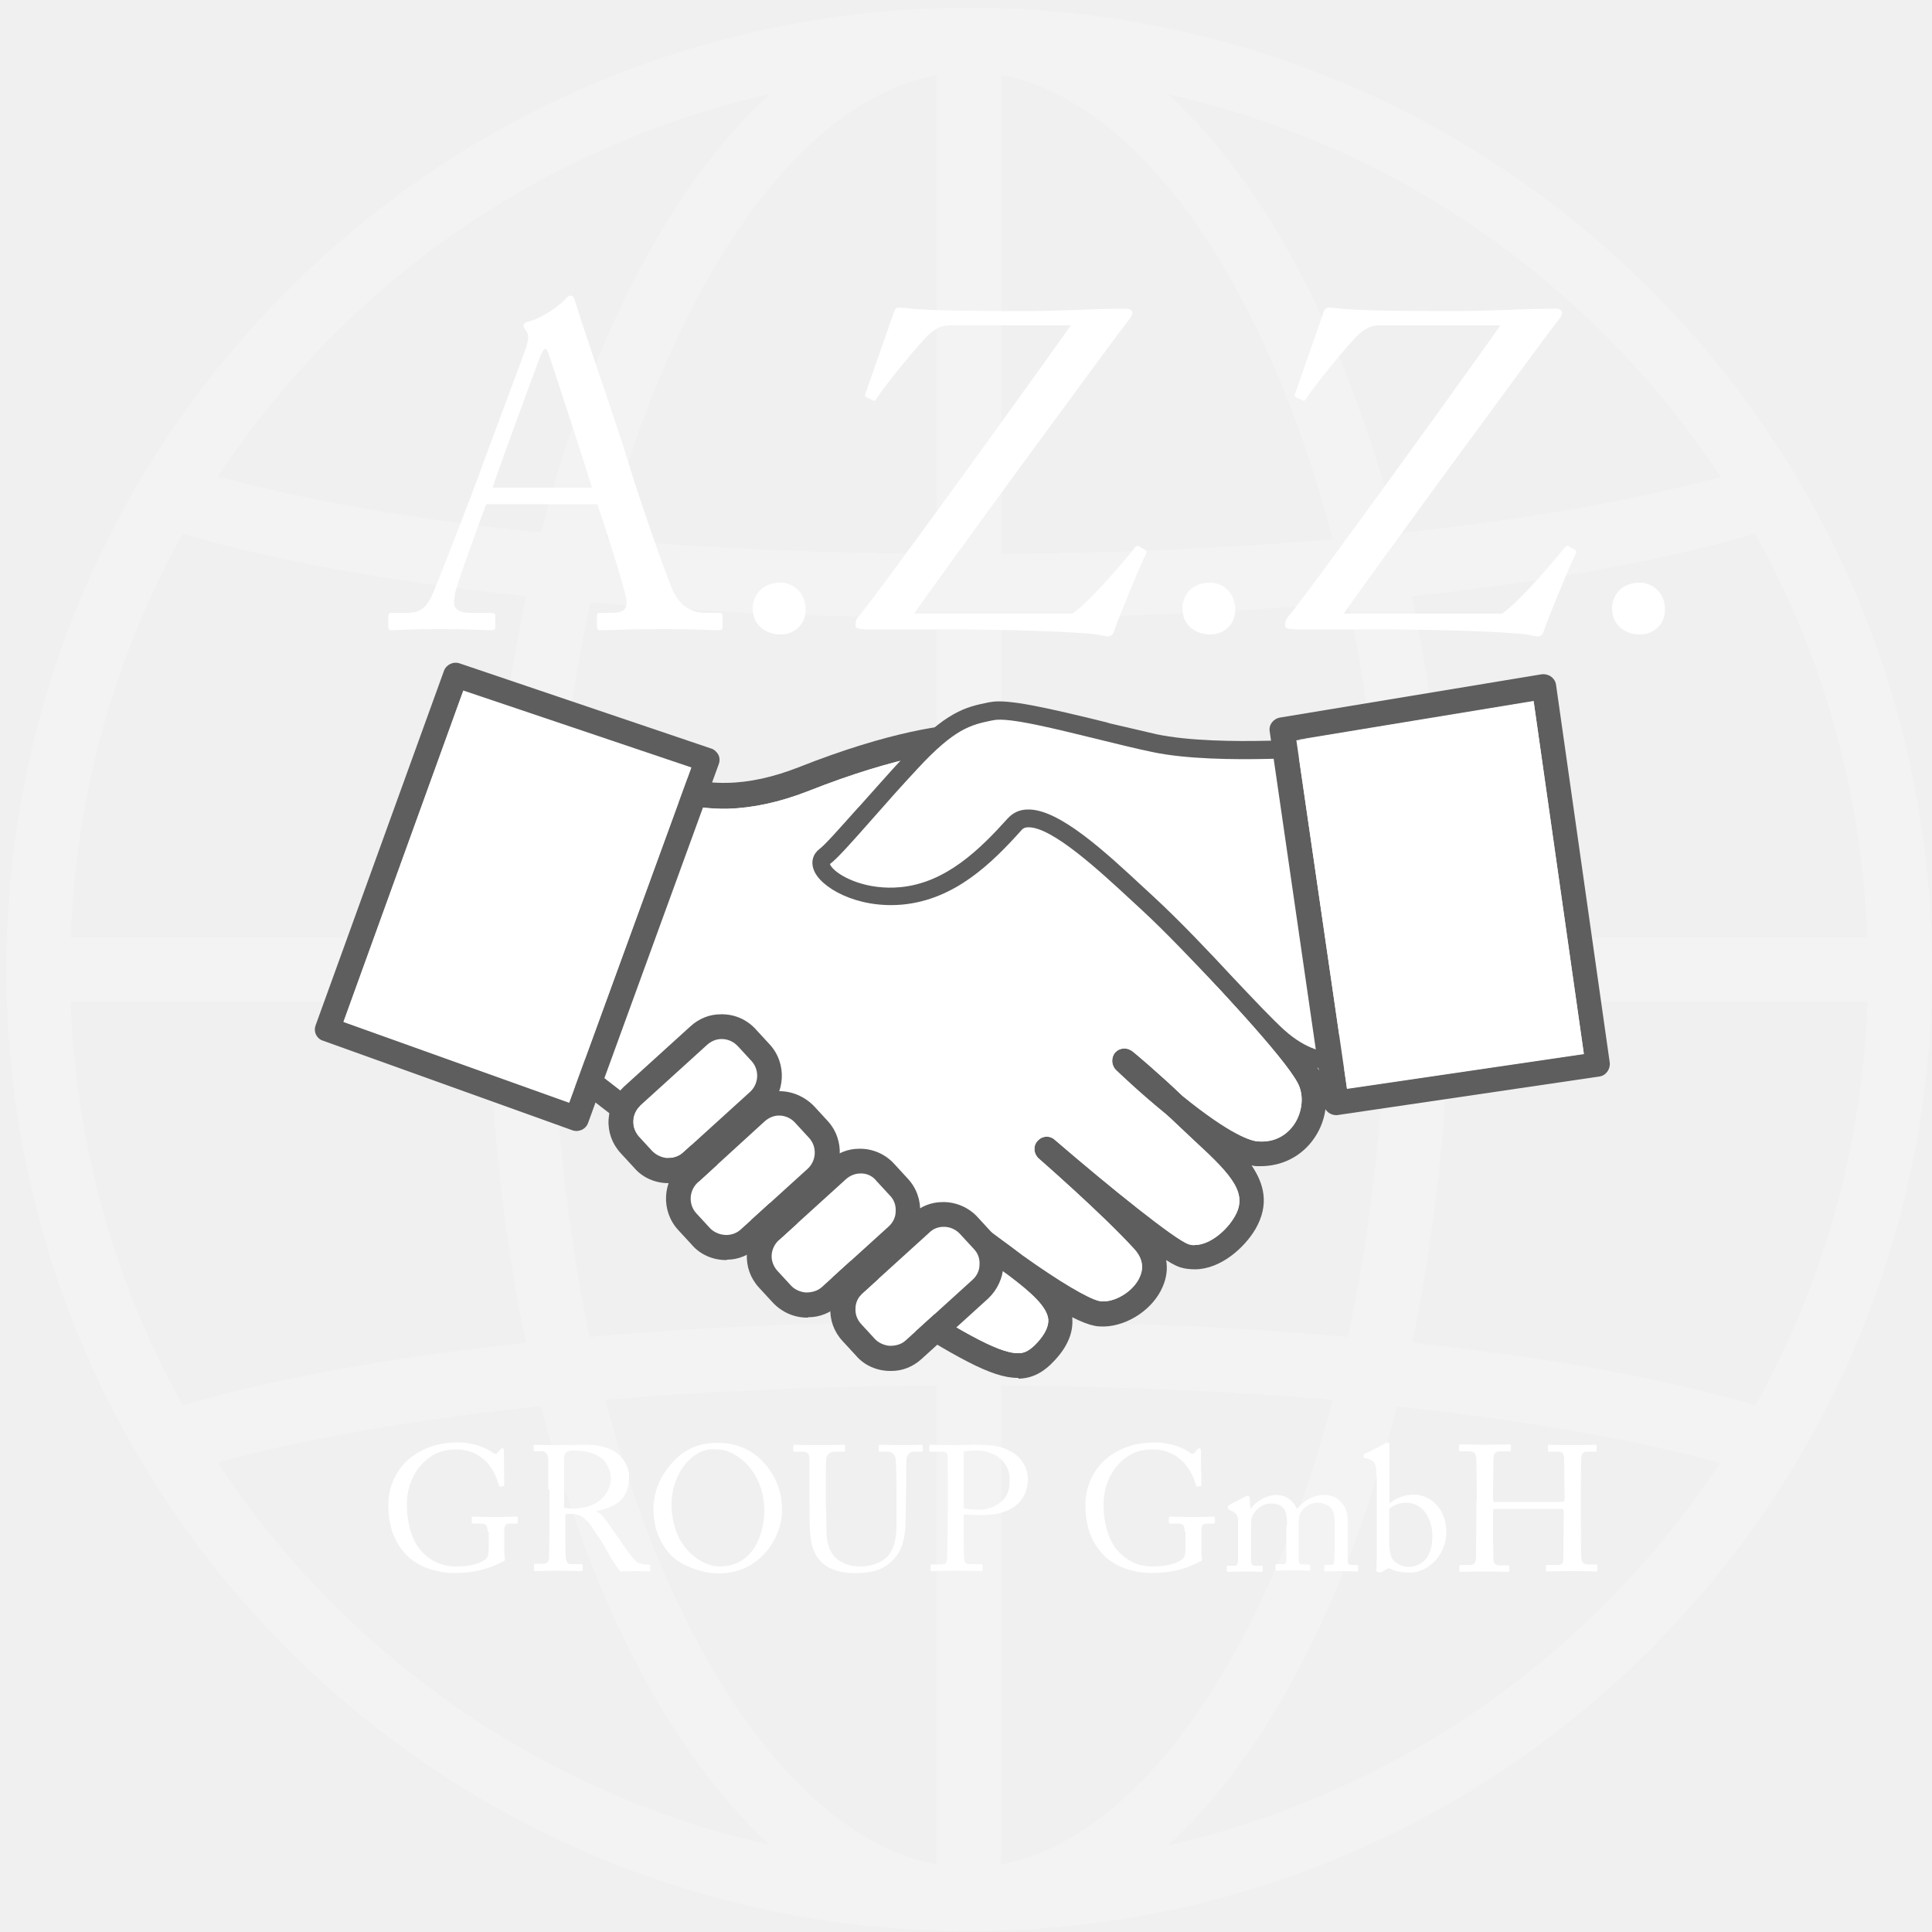
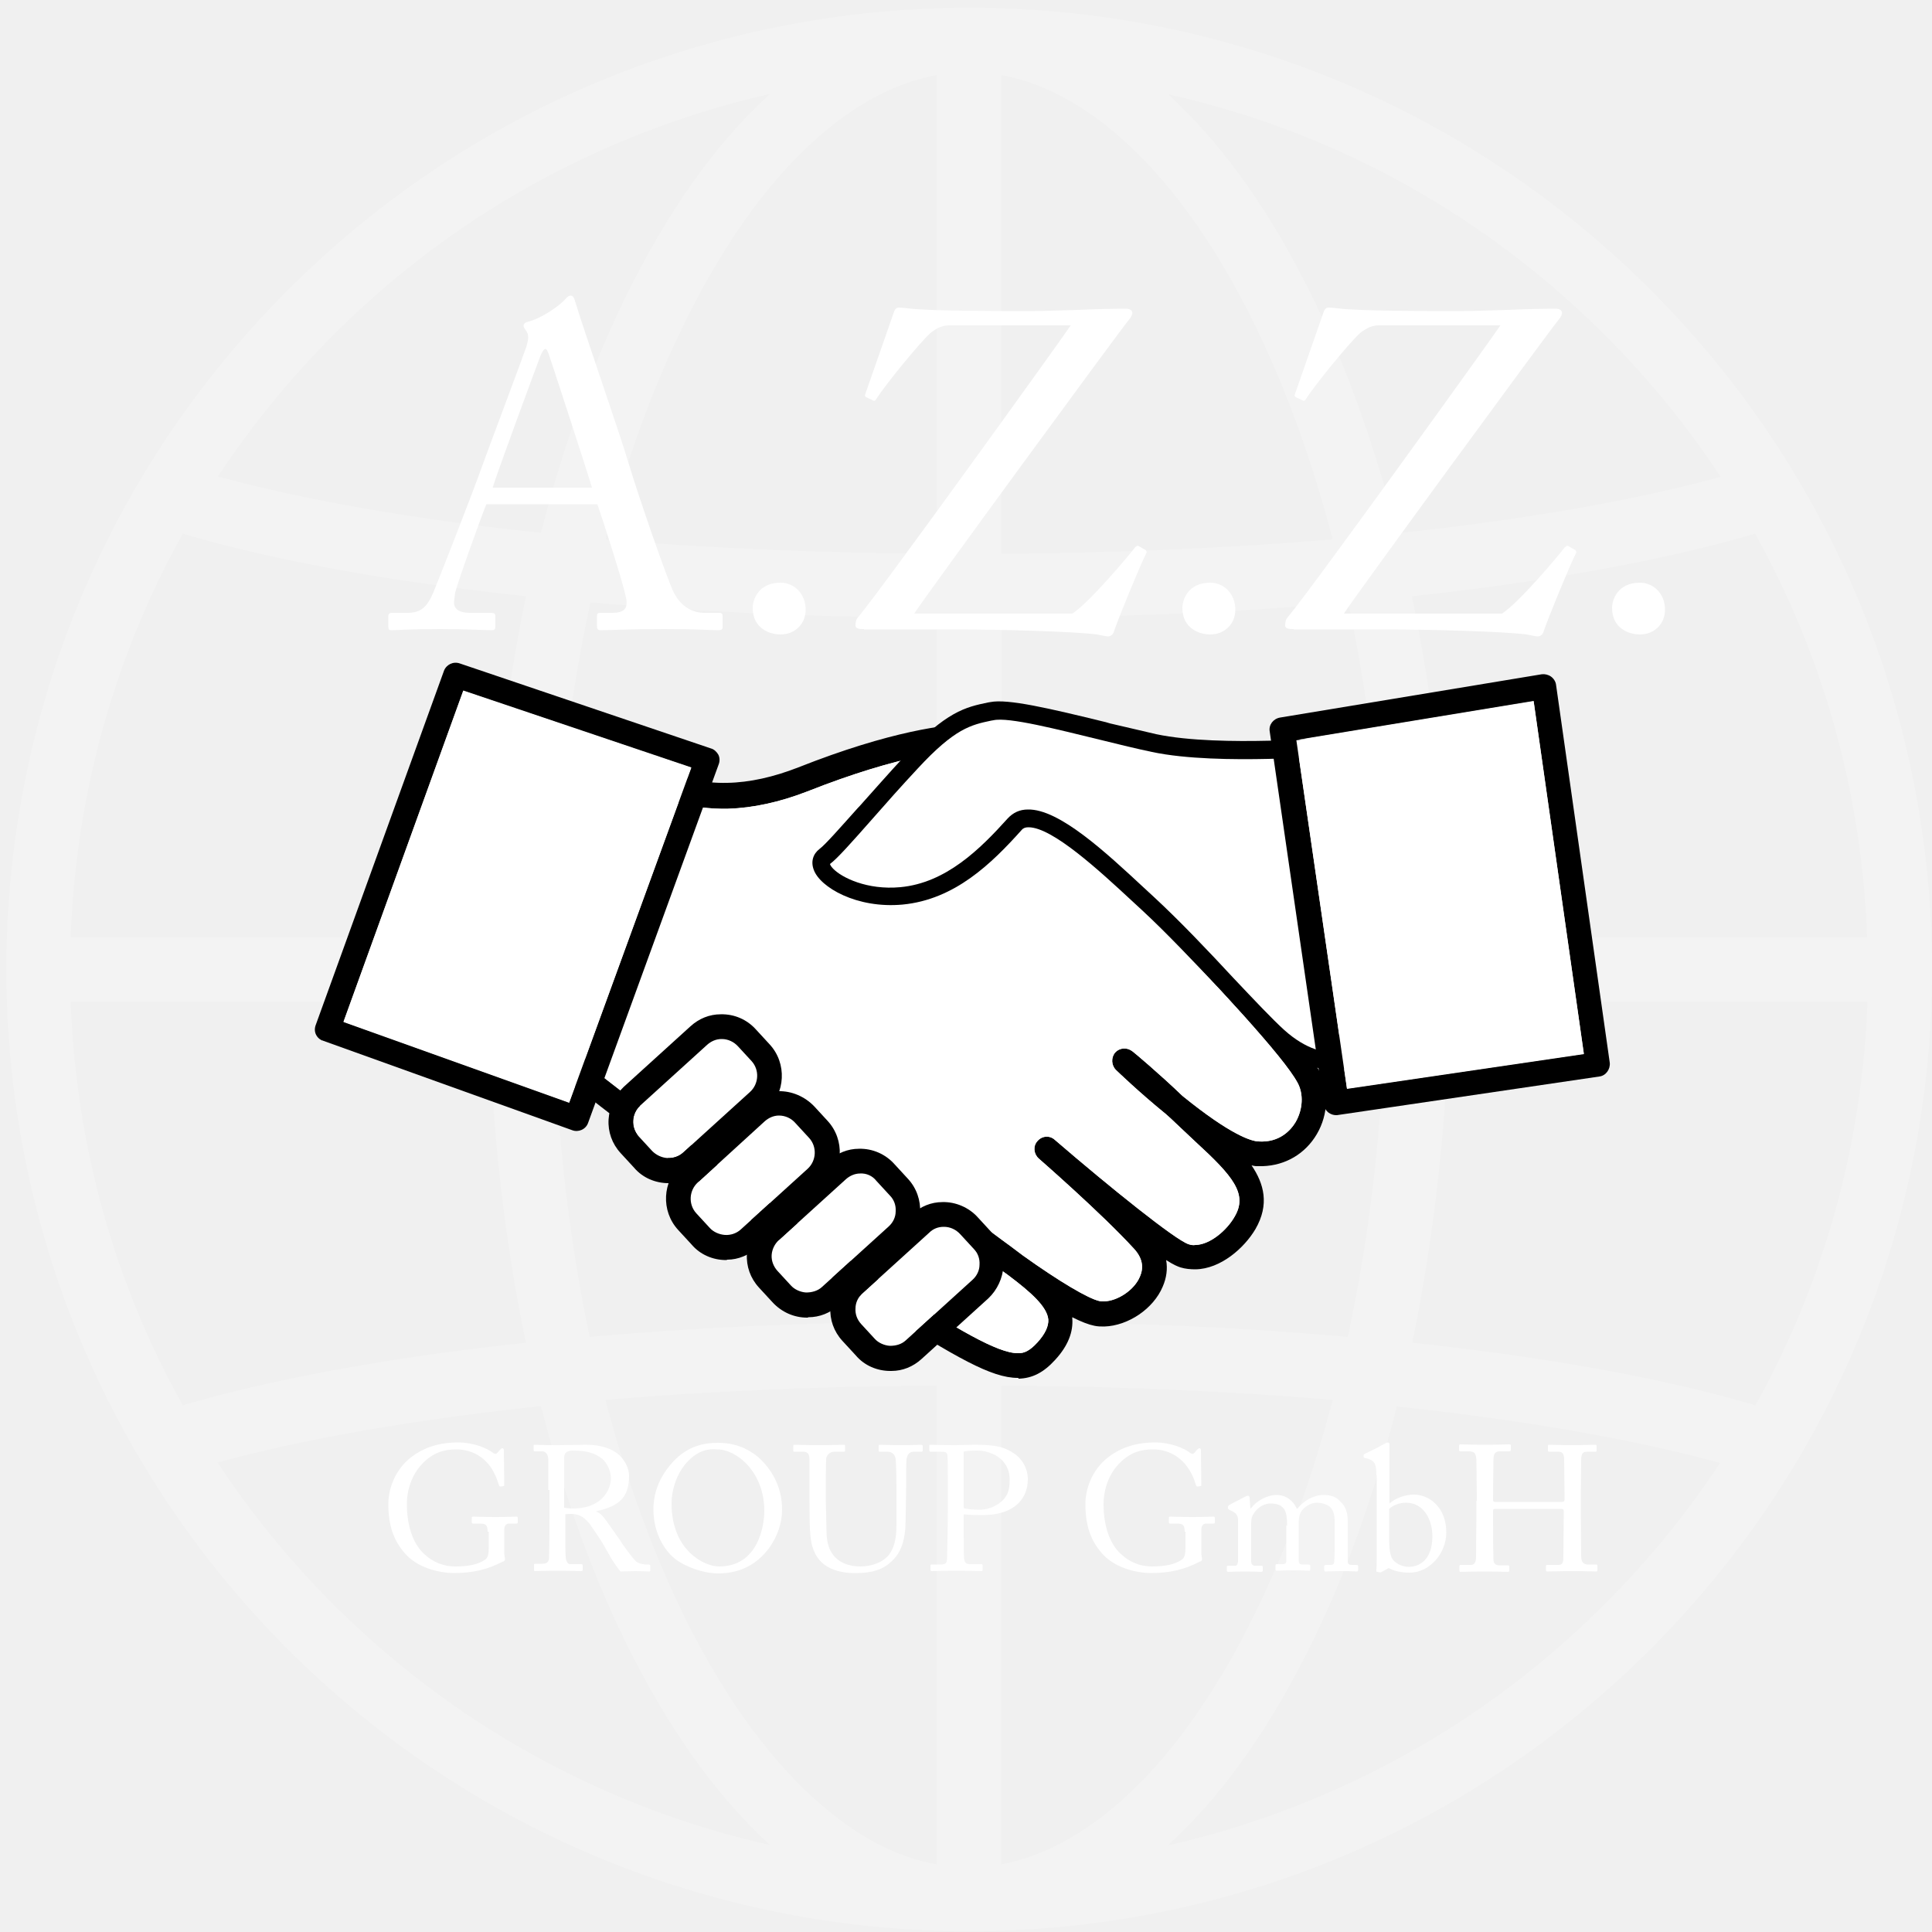
<svg xmlns="http://www.w3.org/2000/svg" version="1.1" id="Réteg_1" x="0px" y="0px" viewBox="0 0 500 500" style="enable-background:new 0 0 500 500;" xml:space="preserve">
  <style type="text/css">
	.st0{opacity:0.2;fill:#FFFFFF;}
- 	.st1{fill:#5E5E5E;}
+ 	.st1{fill:##37474F;}
	.st2{fill:#FFFFFF;}
	#GROUP_GmbH_no_stroke{fill:#FFFFFF;}
	#azz_stroke{fill:#FFFFFF;}
</style>
  <path id="globe" class="st0" d="M424.2,72.1C375.8,25.3,313.3,2,250.9,2c0,0,0,0,0,0c0,0,0,0,0,0c0,0,0,0,0,0  c-65.1,0-130.1,25.3-179,75.7c-95.8,98.7-93.3,256.3,5.5,352c48.4,46.8,110.9,70.1,173.4,70.1c0,0,0,0,0,0c0,0,0,0,0,0c0,0,0,0,0,0  c65.1,0,130.1-25.3,179-75.7C525.5,325.4,523.1,167.8,424.2,72.1z M259.1,159.9c34.7-0.2,64.5-1.7,89.8-4c5.8,27,9.1,56.3,9.6,86.7  h-99.3V159.9z M259.1,143.3V19.4c9.2,1.7,18.3,6.1,27.3,13.2c13.3,10.6,25.5,26.4,36.2,47.2c9.1,17.7,16.6,37.9,22.3,59.8  C320.6,141.6,292.1,143.1,259.1,143.3z M242.5,19.4v123.9c-33-0.2-61.5-1.6-85.8-3.7c5.2-19.8,11.8-38.2,19.8-54.6  C194.7,47.1,218.4,23.8,242.5,19.4z M242.5,159.9v82.7h-99.4c0.5-30.3,3.8-59.6,9.7-86.7C178,158.1,207.8,159.7,242.5,159.9z   M126.5,242.6H18.3c1.3-37.1,11.3-72.7,29-104.5c14.3,4.3,42.9,11.3,88.8,16.2C130.3,182.6,127,212.5,126.5,242.6z M126.5,259.2  c0.5,30.1,3.7,60.1,9.6,88.3c-45.9,4.9-74.6,12-88.8,16.2c-17.7-31.7-27.7-67.3-29-104.5H126.5z M143.1,259.2h99.3V342  c-34.7,0.2-64.5,1.7-89.8,4C146.9,318.9,143.7,289.6,143.1,259.2z M242.5,358.6v123.9c-9.2-1.6-18.4-6-27.3-13.2  c-13.3-10.6-25.5-26.5-36.2-47.2c-9.1-17.7-16.6-37.9-22.3-59.8C181,360.2,209.5,358.8,242.5,358.6z M259.1,482.5V358.6  c33,0.2,61.5,1.6,85.8,3.7c-5.2,19.8-11.8,38.2-19.8,54.6C306.8,454.7,283.2,478,259.1,482.5z M259.1,342v-82.7h99.4  c-0.5,30.3-3.8,59.6-9.7,86.7C323.5,343.7,293.8,342.2,259.1,342z M375.1,259.2h108.2c-1.3,37.1-11.3,72.7-29,104.5  c-14.3-4.3-42.9-11.3-88.8-16.2C371.3,319.3,374.6,289.3,375.1,259.2z M375,242.6c-0.5-30.1-3.7-60.1-9.6-88.3  c45.9-4.9,74.6-12,88.8-16.2c17.7,31.7,27.7,67.3,29,104.5H375z M412.7,84.1c12.4,12,23.3,25.2,32.6,39.3  c-14.8,4.1-42.1,10.2-83.7,14.6c-6.1-23.8-14.1-46.1-24.3-65.8c-10.5-20.4-22.4-36.3-35-47.8C343.6,33.6,381.6,54,412.7,84.1z   M83.7,89.3c22.3-23,48.5-40.8,77.9-53c12.3-5.1,24.8-9.1,37.7-12c-13.8,12.5-26.6,30.3-37.8,53.4c-8.9,18.3-16,38.6-21.5,60.2  c-41.5-4.4-68.8-10.5-83.6-14.6C64.3,111.3,73.5,99.9,83.7,89.3z M88.9,417.8c-12.4-12-23.3-25.2-32.6-39.3  c14.8-4.1,42.1-10.2,83.7-14.6c6.1,23.8,14.1,46.2,24.3,65.8c10.5,20.4,22.4,36.3,35,47.8C158,468.2,119.9,447.8,88.9,417.8z   M417.8,412.6c-22.3,23-48.5,40.8-77.9,53c-12.3,5.1-24.8,9.1-37.7,12c13.8-12.5,26.6-30.3,37.8-53.4c8.9-18.3,16-38.6,21.5-60.2  c41.5,4.4,68.8,10.5,83.6,14.6C437.3,390.6,428.1,402,417.8,412.6z" />
  <g id="kezrazas">
    <g id="balkezegesz">
      <path id="balkez" class="st1" d="M263.4,356.6c-6.8,0-15.8-5.2-35.9-17.9c-29.1-18.3-80.3-58.8-80.7-59.1c-0.6-0.5-1-1.1-1.1-1.8    c-0.1-0.4-2.3-10.7,0.8-27.8c3.1-17.2,16.8-51.6,16.9-52c0.4-1,1.2-1.7,2.3-1.9c1-0.2,2.1,0,2.9,0.8c0.1,0.1,6.9,6,19.6,5.7    c5.8-0.1,12-1.5,18.4-4c24-9.5,38.5-11.2,45-11.3c2.1,0,3.2,0.1,3.3,0.1c10.7,1.2,19.7,12.2,30.1,25c3.6,4.4,8.1,9.9,12.7,14.9    l3.4,3.7c20.2,21.6,36.2,38.6,40.3,46.1c2.6,4.8,2.4,11.3-0.6,16.4c-3,5.1-8.1,8.1-14,8.3c-0.5,0-1.1,0-1.6,0    c-0.4,0-0.8-0.1-1.3-0.2c3.2,4.7,4.7,10.1,1,16.5c-2.9,4.9-9,10.3-15.5,10.4c-1.3,0-2.6-0.1-3.9-0.5c-0.6-0.2-1.7-0.6-3.7-1.9    c0.4,2.3,0.1,4.6-0.9,6.9c-2.4,5.7-8.9,10.1-15.1,10.3c-0.9,0-1.7,0-2.6-0.2c-1.5-0.3-3.3-1-5.7-2.2c0,0.1,0,0.1,0,0.2    c0.3,3.6-1.1,7.2-4.4,10.8c-3,3.3-5.9,4.8-9.5,4.9h0C263.6,356.6,263.5,356.6,263.4,356.6z M151.7,275.3    c7.4,5.8,52.7,41.3,79.2,58c16.6,10.5,27.2,16.9,32.5,16.9c0.1,0,0.1,0,0.2,0c1.4,0,2.8-0.5,4.9-2.8c2-2.2,2.9-4.2,2.8-5.9    c-0.3-3.3-4.4-7-10.4-11.5c-4.5-3.2-7.9-5.8-7.9-5.8c-1.4-1.1-1.7-3.1-0.6-4.5c1.1-1.4,3.1-1.7,4.5-0.6l3.1,2.3    c1.7,1.2,3.2,2.4,4.7,3.5c9.5,6.8,17,11.2,19.8,11.8c0.4,0.1,0.8,0.1,1.2,0.1c3.6-0.1,7.9-3,9.3-6.4c1.1-2.5,0.6-4.9-1.5-7.2    c-8.4-9.2-24.6-23.3-24.7-23.4c-1.3-1.2-1.5-3.2-0.3-4.5c1.2-1.4,3.2-1.5,4.5-0.3c14.4,12.4,31.2,25.9,34.6,27    c0.6,0.2,1.1,0.3,1.8,0.2c3.8-0.1,8.1-3.8,10.1-7.3c3.5-5.9-0.4-10.5-10.1-19.4c-1.8-1.7-3.4-3.2-5.1-4.8    c-0.8-0.8-1.7-1.6-2.6-2.4c-6.9-5.6-12.8-11.3-12.9-11.4c-1.2-1.2-1.3-3.2-0.2-4.5c1.2-1.3,3.1-1.4,4.5-0.3    c0.2,0.1,7.2,6,12.9,11.5c12.7,10.3,17.9,11.7,19.6,11.8c5.6,0.4,8.5-3,9.7-5c1.9-3.3,2.1-7.3,0.5-10.2    c-3.6-6.7-20.1-24.3-39.2-44.6l-3.6-3.8c-4.7-5-8.9-10.2-13-15.2c-9.5-11.7-17.8-21.8-25.9-22.7c-0.2,0-0.9-0.1-2.3,0    c-4.9,0.1-18.8,1.4-42.8,10.9c-7.2,2.8-14.1,4.3-20.6,4.5c-9.7,0.2-16.5-2.5-20.4-4.8c-3.3,8.6-12.7,34-15.1,47    C150.4,263.5,151.2,272.2,151.7,275.3z" />
      <path id="balkezktoltes" class="st2" d="M151.7,275.3c7.4,5.8,52.7,41.3,79.2,58c16.6,10.5,27.2,16.9,32.5,16.9c0.1,0,0.1,0,0.2,0    c1.4,0,2.8-0.5,4.9-2.8c2-2.2,2.9-4.2,2.8-5.9c-0.3-3.3-4.4-7-10.4-11.5c-4.5-3.2-7.9-5.8-7.9-5.8c-1.4-1.1-1.7-3.1-0.6-4.5    c1.1-1.4,3.1-1.7,4.5-0.6l3.1,2.3c1.7,1.2,3.2,2.4,4.7,3.5c9.5,6.8,17,11.2,19.8,11.8c0.4,0.1,0.8,0.1,1.2,0.1    c3.6-0.1,7.9-3,9.3-6.4c1.1-2.5,0.6-4.9-1.5-7.2c-8.4-9.2-24.6-23.3-24.7-23.4c-1.3-1.2-1.5-3.2-0.3-4.5c1.2-1.4,3.2-1.5,4.5-0.3    c14.4,12.4,31.2,25.9,34.6,27c0.6,0.2,1.1,0.3,1.8,0.2c3.8-0.1,8.1-3.8,10.1-7.3c3.5-5.9-0.4-10.5-10.1-19.4    c-1.8-1.7-3.4-3.2-5.1-4.8c-0.8-0.8-1.7-1.6-2.6-2.4c-6.9-5.6-12.8-11.3-12.9-11.4c-1.2-1.2-1.3-3.2-0.2-4.5    c1.2-1.3,3.1-1.4,4.5-0.3c0.2,0.1,7.2,6,12.9,11.5c12.7,10.3,17.9,11.7,19.6,11.8c5.6,0.4,8.5-3,9.7-5c1.9-3.3,2.1-7.3,0.5-10.2    c-3.6-6.7-20.1-24.3-39.2-44.6l-3.6-3.8c-4.7-5-8.9-10.2-13-15.2c-9.5-11.7-17.8-21.8-25.9-22.7c-0.2,0-0.9-0.1-2.3,0    c-4.9,0.1-18.8,1.4-42.8,10.9c-7.2,2.8-14.1,4.3-20.6,4.5c-9.7,0.2-16.5-2.5-20.4-4.8c-3.3,8.6-12.7,34-15.1,47    C150.4,263.5,151.2,272.2,151.7,275.3z" />
    </g>
    <g id="balgalleregesz">
      <path id="balgaller" class="st1" d="M83.2,269.2c-0.6-0.3-1.1-0.8-1.4-1.4c-0.4-0.8-0.4-1.7-0.1-2.5l33.2-91.7    c0.6-1.6,2.4-2.5,4.1-1.9l65,22c0.8,0.2,1.5,0.9,1.9,1.6c0.4,0.8,0.4,1.7,0.1,2.5l-33.8,92.8c-0.6,1.7-2.5,2.5-4.1,1.9l-64.6-23.2    l-0.1-0.1l0,0C83.3,269.3,83.2,269.3,83.2,269.2z M119.9,178.7l-31,85.7l58.4,20.9l31.6-86.7L119.9,178.7z" />
      <path id="balgallerkitoltes" class="st2" d="M119.9,178.8l-31,85.7l58.4,20.9l31.6-86.7L119.9,178.8z" />
    </g>
    <g id="jobbkezfelsoegesz">
      <path id="jobbkezfelso" class="st1" d="M344,192.9c-0.6-1.2-1.8-1.9-3.2-1.8c-1.8,0.1-6.5,0.5-12.5,0.6    c-8.6,0.2-20.6,0.1-29.1-1.7c-3.5-0.8-7.6-1.8-12-2.8l-1-0.3c-14.7-3.6-25.4-6.1-29.9-5.2l-0.6,0.1c-5.8,1.2-10.8,2.3-21.5,13.8    c-4.2,4.5-8.2,9.1-11.8,13.1l-0.3,0.3c-4.4,4.9-8.5,9.6-10,10.7c-1.7,1.3-2.3,3.3-1.5,5.4c1.6,4.5,11.1,10.1,23,9    c13.5-1.3,23-10.6,30.8-19.3c0.4-0.5,1-0.7,1.7-0.7c0,0,0.1,0,0.1,0c6.2,0,18.5,11.4,26.7,19l2.6,2.4c6.6,6.1,13.8,13.8,20.3,20.6    c5.4,5.8,10.1,10.7,13.5,13.8c6.7,6,12.8,7,16,7c0.1,0,0.3,0,0.4,0c1.6,0,2.5-0.3,2.5-0.3c1.2-0.3,2.2-1.3,2.4-2.6    C350.9,271.9,357.8,221.9,344,192.9z M345.8,272c-2.2,0.1-7.2-0.3-13.2-5.7c-3.2-2.9-7.9-7.8-13.2-13.5    c-6.4-6.8-13.7-14.6-20.5-20.8l-2.6-2.4c-9.8-9.1-21.9-20.4-30.1-20.4c-0.1,0-0.2,0-0.4,0c-2.1,0.1-3.8,0.9-5.1,2.3    c-7.2,7.9-15.9,16.5-27.6,17.7c-10.6,1-17.7-4.2-18-5.4c1.9-1.5,5.7-5.8,11-11.7c3.5-3.9,7.5-8.5,11.7-13    c9.6-10.3,13.5-11.1,18.9-12.3l0.6-0.1c3.7-0.8,17,2.5,27.7,5.1c4.7,1.2,9.3,2.3,13.1,3.1c14,3,36.4,1.7,41.9,1.3    C351.4,221.5,346.8,264,345.8,272z" />
      <path id="jobbkezfelsokitoltes" class="st2" d="M266,209.5c8.1-0.2,20.3,11.2,30.1,20.3l2.6,2.4c6.8,6.3,14.1,14,20.5,20.9    c5.4,5.7,10,10.6,13.2,13.5c5.8,5.2,10.7,5.9,13.2,5.8l0,0c0.2,0,0.4,0,0.5,0c0.9-7.4,5.8-50.8-5.9-76.5    c-1.9,0.1-6.4,0.4-11.9,0.5c-8.9,0.2-21.3,0.1-30.2-1.8c-3.8-0.8-8.4-1.9-13.2-3.1c-11.1-2.7-23.9-6-27.8-5.1l-0.6,0.1    c-5.2,1.1-9.4,2-19,12.4c-4.2,4.5-8.2,9-11.7,13c-5.3,6-9.1,10.3-11,11.7c0,0,0.1,0.5,0.8,1.2c2.2,2.3,8.8,5.6,17.4,4.8    c11.8-1.1,20.6-9.8,27.8-17.8C262.2,210.3,263.9,209.5,266,209.5z" />
    </g>
    <g id="jobbgalleregesz">
      <path id="jobbgaller" class="st1" d="M345.8,288.6c-0.7,0-1.3-0.2-1.9-0.6c-0.7-0.5-1.2-1.3-1.3-2.1l-14-96.6    c-0.3-1.7,0.9-3.3,2.7-3.6l67.7-11.2c0.8-0.1,1.7,0.1,2.4,0.6c0.7,0.5,1.2,1.3,1.3,2.1l13.9,97.8c0.2,1.7-1,3.4-2.7,3.6l-67.9,10    l-0.2,0v0C345.9,288.6,345.9,288.6,345.8,288.6z M335.5,191.5l13.1,90.2l61.3-9l-13-91.3L335.5,191.5z" />
      <path id="jobbgallerkitoltes" class="st2" d="M335.5,191.6l13.1,90.2l61.3-9l-13-91.3L335.5,191.6z" />
    </g>
    <g id="jobbkezalso1egesz">
      <path id="jobbkezalso1kitoltes" class="st2" d="M186.8,268.9c0,0-0.1,0-0.1,0h0c-1.4,0-2.7,0.6-3.7,1.5l-17.3,15.7    c-2.3,2.1-2.5,5.7-0.4,8l3.5,3.8c1,1,2.4,1.7,3.9,1.8c1.5,0.1,3-0.4,4.1-1.4l17.3-15.7c2.3-2.1,2.5-5.7,0.4-8l-3.5-3.8    C189.9,269.6,188.4,268.9,186.8,268.9z" />
      <path id="jobbkezalso1" class="st1" d="M173,306.2c-3.4,0-6.7-1.4-8.9-4l-3.5-3.8c-2.2-2.4-3.3-5.5-3.1-8.7    c0.2-3.2,1.6-6.2,3.9-8.4l17.3-15.7c2.2-2,4.9-3.1,7.8-3.1c3.6-0.1,6.9,1.4,9.2,4l3.5,3.8c4.5,4.9,4.1,12.6-0.8,17.1l-17.3,15.7    c-2.1,2-4.9,3.1-7.8,3.1C173.2,306.2,173.1,306.2,173,306.2z M173.2,303.2l0,1.2L173.2,303.2z M186.8,268.9c0,0-0.1,0-0.1,0h0    c-1.4,0-2.7,0.6-3.7,1.5l-17.3,15.7c-2.3,2.1-2.5,5.7-0.4,8l3.5,3.8c1,1,2.4,1.7,3.9,1.8c1.5,0.1,3-0.4,4.1-1.4l17.3-15.7    c2.3-2.1,2.5-5.7,0.4-8l-3.5-3.8C189.9,269.6,188.4,268.9,186.8,268.9z" />
    </g>
    <g id="jobbkezalso2egesz">
      <path id="jobbkezalso2kitoltes" class="st2" d="M201.6,288.7c-1.4,0-2.7,0.6-3.7,1.5L180.6,306c-2.3,2.1-2.5,5.7-0.4,8l3.5,3.8    c0.9,1,2.4,1.7,3.9,1.8c1.5,0.1,3-0.4,4.1-1.4l17.3-15.7c2.3-2.1,2.5-5.7,0.4-8l-3.5-3.8C204.8,289.4,203.2,288.7,201.6,288.7    L201.6,288.7z" />
      <path id="jobbkezalso2" class="st1" d="M187.9,326.1c-3.4,0-6.7-1.4-8.9-4l-3.5-3.8c-4.5-4.9-4.1-12.6,0.8-17.1l17.3-15.7    c2.1-1.9,4.9-3.1,7.8-3.1c3.5-0.1,6.9,1.4,9.3,3.9l3.5,3.8c4.5,4.9,4.1,12.6-0.8,17.1L196,322.9c-2.2,1.9-4.9,3.1-7.8,3.1h0    C188.1,326.1,188,326.1,187.9,326.1z M201.6,288.7c-1.4,0-2.7,0.6-3.7,1.5L180.6,306c-2.3,2.1-2.5,5.7-0.4,8l3.5,3.8    c0.9,1,2.4,1.7,3.9,1.8c1.5,0.1,3-0.4,4.1-1.4l17.3-15.7c2.3-2.1,2.5-5.7,0.4-8l-3.5-3.8C204.8,289.4,203.2,288.7,201.6,288.7    L201.6,288.7z" />
    </g>
    <g id="jobbkezalso3egesz">
      <path id="jobbkezalso3kitoltes" class="st2" d="M222.6,303.7c-1.4,0-2.7,0.6-3.7,1.5l-17.3,15.7c-1.1,1-1.8,2.4-1.9,3.9    c-0.1,1.5,0.5,3,1.5,4.1l3.5,3.8c0.9,1,2.4,1.7,3.9,1.8c1.5,0,3-0.4,4.1-1.4l17.3-15.7c1.1-1,1.8-2.4,1.8-3.9    c0.1-1.5-0.4-3-1.5-4.1l-3.5-3.8C225.8,304.3,224.2,303.7,222.6,303.7L222.6,303.7z" />
      <path id="jobbkezalso3" class="st1" d="M208.9,341c-3.4,0-6.6-1.4-9-4l-3.5-3.8c-2.2-2.4-3.3-5.5-3.1-8.7c0.1-3.2,1.6-6.2,3.9-8.4    l17.3-15.7c2.2-2,4.9-3.1,7.8-3.1c3.5-0.1,6.9,1.4,9.2,4l3.5,3.8c4.5,4.9,4.1,12.6-0.8,17.1L217,337.8c-2.1,2-4.9,3.1-7.8,3.1h0    C209.1,341,209,341,208.9,341z M222.6,303.7c-1.4,0-2.7,0.6-3.7,1.5l-17.3,15.7c-1.1,1-1.8,2.4-1.9,3.9c-0.1,1.5,0.5,3,1.5,4.1    l3.5,3.8c0.9,1,2.4,1.7,3.9,1.8c1.5,0,3-0.4,4.1-1.4l17.3-15.7c1.1-1,1.8-2.4,1.8-3.9c0.1-1.5-0.4-3-1.5-4.1l-3.5-3.8    C225.8,304.3,224.2,303.6,222.6,303.7L222.6,303.7z" />
    </g>
    <g id="jobbkezalso4egesz">
      <path id="jobbkezalso4kitoltes" class="st2" d="M244.3,317.5c0,0-0.1,0-0.1,0h0c-1.4,0-2.7,0.5-3.7,1.5l-17.3,15.7    c-1.1,1-1.8,2.4-1.8,3.9c-0.1,1.5,0.4,2.9,1.5,4.1l3.5,3.8c0.9,1,2.4,1.7,3.9,1.8c1.6,0,3-0.4,4.1-1.4l17.3-15.7    c1.1-1,1.8-2.4,1.8-3.9c0.1-1.5-0.4-3-1.5-4.1l-3.5-3.8C247.4,318.2,245.9,317.5,244.3,317.5z" />
      <path id="jobbkezalso4" class="st1" d="M230.4,354.8c-3.4,0-6.7-1.4-8.9-4L218,347c-2.2-2.4-3.3-5.5-3.1-8.7    c0.2-3.2,1.6-6.2,3.9-8.4l17.3-15.7c2.2-2,4.9-3.1,7.8-3.1c3.4-0.1,6.9,1.4,9.2,4l3.5,3.8c2.2,2.4,3.3,5.5,3.1,8.7    c-0.2,3.2-1.6,6.2-3.9,8.4l-17.3,15.7c-2.2,2-4.9,3.1-7.8,3.1h0C230.6,354.8,230.5,354.8,230.4,354.8z M244.3,317.5    c0,0-0.1,0-0.1,0h0c-1.4,0-2.7,0.5-3.7,1.5l-17.3,15.7c-1.1,1-1.8,2.4-1.8,3.9c-0.1,1.5,0.4,2.9,1.5,4.1l3.5,3.8    c0.9,1,2.4,1.7,3.9,1.8c1.6,0,3-0.4,4.1-1.4l17.3-15.7c1.1-1,1.8-2.4,1.8-3.9c0.1-1.5-0.4-3-1.5-4.1l-3.5-3.8    C247.4,318.2,245.9,317.5,244.3,317.5z" />
    </g>
  </g>
  <g id="GROUP_GmbH_no_stroke">
    <path d="M126.2,396.4c0-1.7-0.5-2.1-1.9-2.1h-1.9c-0.2,0-0.3-0.1-0.3-0.3v-1.1c0-0.3,0-0.4,0.3-0.4c0.6,0,2.7,0.1,5.8,0.1   c3.3,0,4.8-0.1,5.4-0.1c0.3,0,0.4,0.1,0.4,0.3v1.1c0,0.2,0,0.4-0.3,0.4h-1.8c-0.8,0-1.4,0.3-1.4,1.7v6c0,0.6,0.2,1.1,0.2,1.5   c0,0.4-0.3,0.6-0.7,0.7c-3.7,1.9-7.4,2.9-12.5,2.9c-4.1,0-9.7-1.5-12.8-5.2c-2.8-3.2-4.2-7.1-4.2-12.6c0-4.2,1.8-8.6,5.2-11.6   c3.3-2.8,7.4-4.4,12.9-4.4c3.9,0,7.5,1.5,9,2.7c0.5,0.4,0.8,0.3,1.1,0l0.7-0.8c0.2-0.2,0.4-0.4,0.6-0.4c0.3,0,0.4,0.2,0.4,0.6   l0.1,8.8c0,0.2,0,0.4-0.2,0.4l-0.8,0.1c-0.2,0-0.3-0.1-0.4-0.4c-0.4-1.3-1.1-3.4-2.7-5.4c-1.4-1.7-4.2-3.8-8.3-3.8   c-3.2,0-6,0.8-8.8,3.7c-2.5,2.6-4,6.4-4,10.5c0,5.4,1.5,10.1,4.4,12.8c2.3,2.2,5.1,3.3,8.1,3.3c3.7,0,5.9-0.6,7.5-1.6   c1.1-0.6,1.2-1.6,1.2-4V396.4z" />
    <path d="M141.9,385.6c0-3.4,0-6.3,0-7.7c0-1.5-0.6-2.3-1.7-2.3h-1.8c-0.2,0-0.3-0.1-0.3-0.3v-1.1c0-0.2,0-0.3,0.3-0.3   c0.4,0,1.8,0.1,5.7,0.1c2.6,0,6.8-0.1,7.7-0.1c3.8,0,6.8,1.1,8.6,2.8c1.5,1.5,2.4,3.5,2.4,5.2c0,5.7-2.6,7.9-8.5,9.2v0.1   c1.1,0.4,1.7,1.2,2.1,1.7c0.5,0.6,3.8,5.3,4.2,5.9c0.2,0.5,3.2,4.6,4,5.3c1,0.7,2,0.8,3.3,0.8c0.3,0,0.4,0.2,0.4,0.4v1   c0,0.3,0,0.4-0.4,0.4c-0.4,0-1.6-0.1-3.6-0.1c-1.3,0-3,0.1-3.7,0.1c-0.5-0.5-1.5-2-1.9-2.6c-0.4-0.5-2.8-4.9-3.1-5.3   c-0.2-0.3-2.4-3.6-2.9-4.3c-1.2-1.4-2.3-2.7-4.9-2.7c-0.4,0-0.9,0-1.5,0.1v2.6c0,2.7,0,7.8,0.1,8.5c0.1,1,0.5,1.8,1.1,1.8h2.9   c0.3,0,0.4,0.1,0.4,0.4v1c0,0.3,0,0.4-0.5,0.4c-0.5,0-1.7-0.1-6-0.1c-4.2,0-5.2,0.1-5.7,0.1c-0.4,0-0.4-0.1-0.4-0.4v-1.1   c0-0.2,0-0.4,0.2-0.4h1.9c1,0,1.8-0.3,1.8-1.6c0.1-4.5,0.1-8.8,0.1-13.2V385.6z M146.1,390.2c0.7,0.1,1.2,0.2,2.1,0.2   c8.3,0,9.9-5.7,9.9-7.7c0-2.1-1-4.1-2.3-5.2c-1.8-1.4-3.8-2.1-7.6-2.1c-0.6,0-1.1,0.1-1.6,0.4c-0.3,0.2-0.6,0.7-0.6,1.5V390.2z" />
    <path d="M175.8,404.2c-3.3-2-6.7-6.9-6.7-13.6c0-2.8,0.7-7.1,4.3-11.4c4-4.9,8.6-5.8,12.4-5.8c2.9,0,6.6,0.6,10.3,3.6   c3.3,2.9,6.3,7.4,6.3,13.7c0,3.3-1.1,6.8-3.4,10c-2.8,3.7-6.9,6.5-13.2,6.5C183.4,407.2,179.4,406.4,175.8,404.2z M197.8,391   c0-10-7.1-15.9-12.2-15.9c-0.7,0-3.8-0.6-7.2,2.7c-3.1,2.9-4.6,7.6-4.6,11.3c0,12.1,8.4,16.3,12.3,16.3   C196.1,405.4,197.8,395.1,197.8,391z" />
    <path d="M215.7,406.2c-3.1-1.2-4.7-3.3-5.5-6.1c-0.6-2.1-0.7-5.1-0.7-11.1V378c0-1.6-0.3-2.3-1.7-2.3h-2.2c-0.3,0-0.3-0.1-0.3-0.4   v-1c0-0.3,0-0.4,0.4-0.4c0.5,0,2.7,0.1,6.3,0.1c3.6,0,5.8-0.1,6.3-0.1c0.4,0,0.4,0.1,0.4,0.3v1.2c0,0.2,0,0.3-0.4,0.3H216   c-1.3,0-2.1,0.9-2.2,1.9c0,0.4-0.1,3.6-0.1,6v3c0,2.4,0.2,8.3,0.2,9.7c0,2.1,0.4,4.3,1.5,5.8c1.7,2.5,4.6,3.3,7.3,3.3   c2.6,0,5.3-0.9,6.9-2.5c1.8-1.9,2.4-4.7,2.4-8.1V385c0-3.5-0.1-6.1-0.2-7.3c-0.1-1.2-0.9-2-2.1-2h-2c-0.3,0-0.3-0.1-0.3-0.4v-1.1   c0-0.2,0-0.3,0.3-0.3c0.5,0,2.6,0.1,5.6,0.1c3.2,0,4.6-0.1,5-0.1c0.4,0,0.5,0.2,0.5,0.3v1c0,0.3,0,0.5-0.3,0.5h-1.9   c-1.7,0-1.8,1.3-2,1.8c-0.1,0.5-0.1,7-0.1,7.6c0,0.6-0.1,8.7-0.2,10.4c-0.3,3.8-1.3,6.6-3.8,8.8c-1.8,1.7-4.6,2.8-8.6,2.8   C219.5,407.2,217.2,406.8,215.7,406.2z" />
    <path d="M249.4,394.3c0,2.2,0,8.4,0.1,9c0.1,1,0.5,1.5,1.5,1.5h2.9c0.3,0,0.4,0.1,0.4,0.3v1.1c0,0.2,0,0.4-0.4,0.4   c-0.6,0-2.1-0.1-6.4-0.1c-4,0-5.8,0.1-6.3,0.1c-0.3,0-0.4-0.1-0.4-0.3v-1.1c0-0.2,0-0.3,0.3-0.3h2c1.6,0,1.9-0.2,2-1.5   c0-0.5,0.2-7.6,0.2-12.9v-5.3c0-3,0-8-0.1-8.5c-0.1-0.9-0.5-1-1.8-1h-2.6c-0.2,0-0.3-0.1-0.3-0.4v-1.1c0-0.2,0-0.3,0.3-0.3   c0.5,0,2.2,0.1,6.5,0.1c0.8,0,3.5-0.1,5-0.1c5.2,0,7.6,0.5,10.2,2.3c2.2,1.5,3.5,4,3.5,6.6c0,5.8-4.4,9.3-11.6,9.3   c-1.7,0-3.5,0-5-0.2V394.3z M249.4,390.3c0.9,0.3,2.4,0.4,4.2,0.4c2.8,0,5.3-1.5,6.5-3.1c1-1.3,1.2-3,1.2-4.6c0-6-5.6-7.6-8.3-7.6   c-0.8,0-2.7,0-3.6,0.3V390.3z" />
    <path d="M306.6,396.4c0-1.7-0.5-2.1-1.9-2.1h-1.9c-0.2,0-0.3-0.1-0.3-0.3v-1.1c0-0.3,0-0.4,0.3-0.4c0.6,0,2.7,0.1,5.8,0.1   c3.3,0,4.8-0.1,5.4-0.1c0.3,0,0.4,0.1,0.4,0.3v1.1c0,0.2,0,0.4-0.3,0.4h-1.8c-0.8,0-1.4,0.3-1.4,1.7v6c0,0.6,0.2,1.1,0.2,1.5   c0,0.4-0.3,0.6-0.7,0.7c-3.7,1.9-7.4,2.9-12.5,2.9c-4.1,0-9.7-1.5-12.8-5.2c-2.8-3.2-4.2-7.1-4.2-12.6c0-4.2,1.8-8.6,5.2-11.6   c3.3-2.8,7.4-4.4,12.9-4.4c3.9,0,7.5,1.5,9,2.7c0.5,0.4,0.8,0.3,1.1,0l0.7-0.8c0.2-0.2,0.4-0.4,0.6-0.4c0.3,0,0.4,0.2,0.4,0.6   l0.1,8.8c0,0.2,0,0.4-0.2,0.4l-0.8,0.1c-0.2,0-0.3-0.1-0.4-0.4c-0.4-1.3-1.1-3.4-2.8-5.4c-1.4-1.7-4.2-3.8-8.3-3.8   c-3.2,0-6,0.8-8.8,3.7c-2.5,2.6-4,6.4-4,10.5c0,5.4,1.5,10.1,4.4,12.8c2.3,2.2,5.1,3.3,8.1,3.3c3.7,0,5.9-0.6,7.5-1.6   c1.1-0.6,1.2-1.6,1.2-4V396.4z" />
    <path d="M333.1,394.8c0-3.4-0.6-4.3-1.4-4.9c-0.6-0.6-1.9-0.8-2.9-0.8c-1.2,0-3.1,0.6-4.4,2.7c-0.6,0.9-0.6,1.8-0.6,3.1v9.1   c0,0.7,0.3,1.2,0.9,1.2h1.6c0.4,0,0.5,0.1,0.5,0.4v0.7c0,0.3,0,0.5-0.4,0.5c-0.4,0-1.6-0.1-4.2-0.1c-2.4,0-3.9,0.1-4.3,0.1   c-0.3,0-0.4-0.1-0.4-0.4v-0.8c0-0.4,0.1-0.4,0.6-0.4h1.6c0.4,0,0.6-0.3,0.7-1.1c0-0.8,0-1.6,0-2.4v-8.2c0-0.9-0.2-1.7-1.3-2.3   l-1-0.5c-0.2-0.1-0.3-0.2-0.3-0.4v-0.4c0-0.1,0.2-0.3,0.3-0.4l4-2.1c0.4-0.2,0.7-0.3,0.9-0.3c0.3,0,0.4,0.3,0.4,0.6l0.2,2.7h0.1   c1.4-1.9,4.1-3.5,6.7-3.5c2.4,0,4.2,1.4,5.2,3.5h0.2c1.4-1.8,4-3.5,6.7-3.5c1.6,0,3,0.3,4.1,1.4c1.1,1.1,2.2,2.1,2.2,5.6v10.2   c0,0.7,0.4,0.9,1,0.9h1.2c0.4,0,0.5,0.1,0.5,0.4v0.8c0,0.3-0.1,0.5-0.3,0.5c-0.3,0-1.6-0.1-3.8-0.1c-2.3,0-3.9,0.1-4.3,0.1   c-0.3,0-0.4-0.1-0.4-0.5v-0.8c0-0.3,0.1-0.4,0.6-0.4h1.1c0.5,0,0.9-0.2,0.9-0.9c0.1-1.1,0.1-2.7,0.1-3.7v-6.8   c0-1.5-0.3-2.8-1.3-3.7c-0.8-0.6-2-1-3.4-1c-1.4,0-3.3,1.1-4,2.4c-0.7,1.3-0.6,2.6-0.6,4.6v7.9c0,0.6,0.2,1.1,0.9,1.1h1.6   c0.4,0,0.5,0.1,0.5,0.4v0.7c0,0.4-0.1,0.5-0.3,0.5c-0.3,0-1.5-0.1-4.1-0.1c-2.5,0-4,0.1-4.3,0.1c-0.2,0-0.3-0.1-0.3-0.5v-0.7   c0-0.4,0-0.5,0.5-0.5h1.3c0.7,0,1-0.2,1-0.8V394.8z" />
    <path d="M356.2,381.8c0-3.1-0.5-3.7-2.2-4.3l-0.5-0.1c-0.5-0.1-0.6-0.2-0.6-0.4v-0.4c0-0.1,0.1-0.2,0.4-0.4   c1.3-0.6,3.7-1.8,4.9-2.5c0.3-0.2,0.7-0.4,1-0.4c0.3,0,0.4,0.2,0.4,0.8c0,0.4,0,5.6,0,9.7v5.3c1.5-1.4,4.1-2.3,6.3-2.3   c4,0,8.4,3.3,8.4,9.8c0,5.4-4.3,10.4-9.5,10.4c-2.6,0-4.4-0.6-5.4-1.2l-1.8,1c-0.2,0.1-0.3,0.2-0.6,0.1l-0.6-0.1   c-0.2,0-0.2-0.1-0.2-0.4c0.1-0.6,0.1-4.4,0.1-7.8V381.8z M359.5,396.6c0,3.8,0.1,5.2,0.7,6.6c0.5,1.1,2.4,2.3,4.4,2.3   c2.8,0,6.1-1.9,6.1-7.9c0-4.4-2.3-8.7-6.8-8.7c-1.7,0-3.3,0.6-4.4,1.6V396.6z" />
    <path d="M382.2,388.4c0-2.8-0.1-9-0.1-9.8c0-2.3-0.3-3-2-3h-2.2c-0.2,0-0.3-0.1-0.3-0.4v-1.1c0-0.2,0.1-0.3,0.4-0.3   c0.9,0,2.4,0.1,6.4,0.1c3.6,0,5.2-0.1,6.1-0.1c0.3,0,0.5,0,0.5,0.2v1.2c0,0.3-0.1,0.4-0.4,0.4h-2.3c-1.6,0-1.8,0.8-1.8,2.6   c0,0.6-0.1,6.7-0.1,9.3v0.8c0,0.2,0.1,0.4,0.6,0.4h17c0.7,0,0.9-0.1,0.9-0.7v-0.5c0-2.6-0.1-9-0.1-9.5c0-1.5-0.2-2.3-1.5-2.3h-2.4   c-0.2,0-0.3-0.1-0.3-0.3v-1.2c0-0.2,0-0.3,0.3-0.3c1,0,2.9,0.1,6,0.1c3.1,0,5-0.1,5.9-0.1c0.3,0,0.4,0.1,0.4,0.4v1.1   c0,0.3-0.1,0.3-0.4,0.3h-2.1c-1.3,0-1.5,0.8-1.5,2.4c0,0.6-0.1,8.4-0.1,10.1v1.6c0,1.5,0.1,10.2,0.1,12.8c0,1.6,0.5,2.3,1.8,2.3h2   c0.3,0,0.4,0.1,0.4,0.3v1.1c0,0.3-0.1,0.4-0.4,0.4c-0.9,0-2.4-0.1-5.8-0.1c-4,0-5.5,0.1-6.8,0.1c-0.2,0-0.3-0.1-0.3-0.3v-1.1   c0-0.2,0.1-0.3,0.4-0.3h2.9c1.1,0,1.2-0.9,1.2-2.1c0-2.2,0.1-9.5,0.1-11.2v-0.6c0-0.5-0.2-0.6-1-0.6H387c-0.5,0-0.6,0.1-0.6,0.5v1   c0,1.2,0,8.3,0.1,11.5c0,1.1,0.5,1.6,1.5,1.6h2.2c0.3,0,0.4,0.1,0.4,0.3v1.1c0,0.2-0.1,0.3-0.4,0.3c-0.9,0-2.5-0.1-5.8-0.1   c-3.9,0-5.3,0.1-6.4,0.1c-0.2,0-0.3-0.1-0.3-0.3v-1.2c0-0.2,0.1-0.3,0.3-0.3h2.7c1.1,0,1.3-1.1,1.3-2.2c0-2.2,0.1-11,0.1-12.2   V388.4z" />
  </g>
  <g id="azz_stroke">
    <path d="M125.9,130.4c-1.2,2.9-7.6,20.6-8.1,23c-0.1,0.8-0.3,2-0.3,2.6c0,1.6,1.4,2.6,4,2.6h5.5c0.8,0,1.2,0.2,1.2,0.8v2.7   c0,0.8-0.3,1-0.9,1c-1.6,0-6.4-0.3-13.3-0.3c-8.5,0-11.1,0.3-12.7,0.3c-0.6,0-0.8-0.2-0.8-0.9v-2.8c0-0.6,0.5-0.8,0.9-0.8h4.1   c3.5,0,5.1-1.6,6.7-5.4c0.8-1.9,9.3-23.4,12.7-32.9c0.8-2.3,10.2-27.3,11.3-30.5c0.3-1.2,0.9-2.7,0.1-4c-0.3-0.5-0.8-1-0.8-1.5   c0-0.3,0.2-0.8,1-1c3.3-0.7,8.4-4.2,9.7-5.8c0.6-0.6,0.9-1,1.5-1c0.7,0,0.9,0.7,1.3,2c2.2,7.3,11.3,33.4,13.5,40.8   c2.7,9.1,10.2,30.7,11.9,34.1c2,3.8,5,5.2,7.9,5.2h3.8c0.7,0,0.9,0.3,0.9,0.8v2.9c0,0.6-0.3,0.8-1.2,0.8c-2.1,0-4.5-0.3-14-0.3   c-9.7,0-13.7,0.3-16.4,0.3c-0.6,0-0.9-0.3-0.9-1v-2.7c0-0.7,0.3-0.8,1-0.8h2.9c3.3,0,4.3-1.2,3.5-4.4c-0.9-4.2-5.7-19.1-7.3-23.7   H125.9z M153.2,126.2c-1-3.5-10.5-32.6-11.1-34.3c-0.3-0.8-0.6-1.6-0.9-1.6c-0.5,0-0.9,0.8-1.3,1.7c-0.6,1.5-11.6,31.3-12.4,34.2   H153.2z" />
    <path d="M194.8,157.3c0-2,1.4-6.5,7.2-6.5c3.4,0,6.5,2.7,6.5,7c0,3.8-2.9,6.4-6.5,6.4C199.4,164.2,194.8,162.8,194.8,157.3z" />
    <path d="M223.6,162.8c-0.9,0-2.2,0-2.2-0.9c0-0.7,0.1-1.6,0.7-2.2c6-7.1,54.2-74.1,55-75.5h-31.5c-1.6,0-3,0.6-4.7,1.9   c-2.4,2-12,13.7-14.2,17.3c-0.3,0.5-0.7,0.3-1,0.1l-1.5-0.7c-0.3-0.2-0.5-0.3-0.2-1l7.3-20.9c0.3-1,0.8-1.3,1.4-1.3   c0.5,0,1.4,0.1,2.3,0.2c5.5,0.7,21.9,0.7,31.5,0.7c4.2,0,8.4-0.2,12.6-0.3c4.2-0.2,8.3-0.3,12.3-0.3c1.9,0,2.1,1.3,0.8,2.8   c-2.2,2.6-53.4,72.5-55.6,76.1h40.9c4.3-2.7,14.8-15.2,16.3-17.2c0.4-0.3,0.6-0.5,1-0.2l1.6,0.9c0.3,0.2,0.5,0.6,0.2,1   c-1.5,2.9-7.3,17-8.3,20.1c-0.2,0.8-0.9,1.3-1.5,1.3c-0.5,0-1.4-0.2-2.9-0.5c-6.4-0.8-24.9-1.3-35.9-1.3H223.6z" />
    <path d="M306,157.3c0-2,1.4-6.5,7.2-6.5c3.4,0,6.5,2.7,6.5,7c0,3.8-2.9,6.4-6.5,6.4C310.6,164.2,306,162.8,306,157.3z" />
    <path d="M334.8,162.8c-0.9,0-2.2,0-2.2-0.9c0-0.7,0.1-1.6,0.7-2.2c6-7.1,54.2-74.1,55-75.5h-31.5c-1.6,0-3,0.6-4.7,1.9   c-2.4,2-12,13.7-14.2,17.3c-0.4,0.5-0.7,0.3-1,0.1l-1.5-0.7c-0.3-0.2-0.5-0.3-0.2-1l7.3-20.9c0.3-1,0.8-1.3,1.4-1.3   c0.5,0,1.4,0.1,2.3,0.2c5.5,0.7,21.9,0.7,31.5,0.7c4.2,0,8.4-0.2,12.6-0.3c4.2-0.2,8.3-0.3,12.3-0.3c1.9,0,2.1,1.3,0.8,2.8   c-2.2,2.6-53.4,72.5-55.6,76.1h40.9c4.3-2.7,14.8-15.2,16.3-17.2c0.4-0.3,0.6-0.5,1-0.2l1.6,0.9c0.3,0.2,0.5,0.6,0.2,1   c-1.5,2.9-7.3,17-8.3,20.1c-0.2,0.8-0.9,1.3-1.5,1.3c-0.5,0-1.4-0.2-2.9-0.5c-6.4-0.8-24.9-1.3-35.9-1.3H334.8z" />
    <path d="M417.2,157.3c0-2,1.4-6.5,7.2-6.5c3.4,0,6.5,2.7,6.5,7c0,3.8-2.9,6.4-6.5,6.4C421.8,164.2,417.2,162.8,417.2,157.3z" />
  </g>
</svg>
